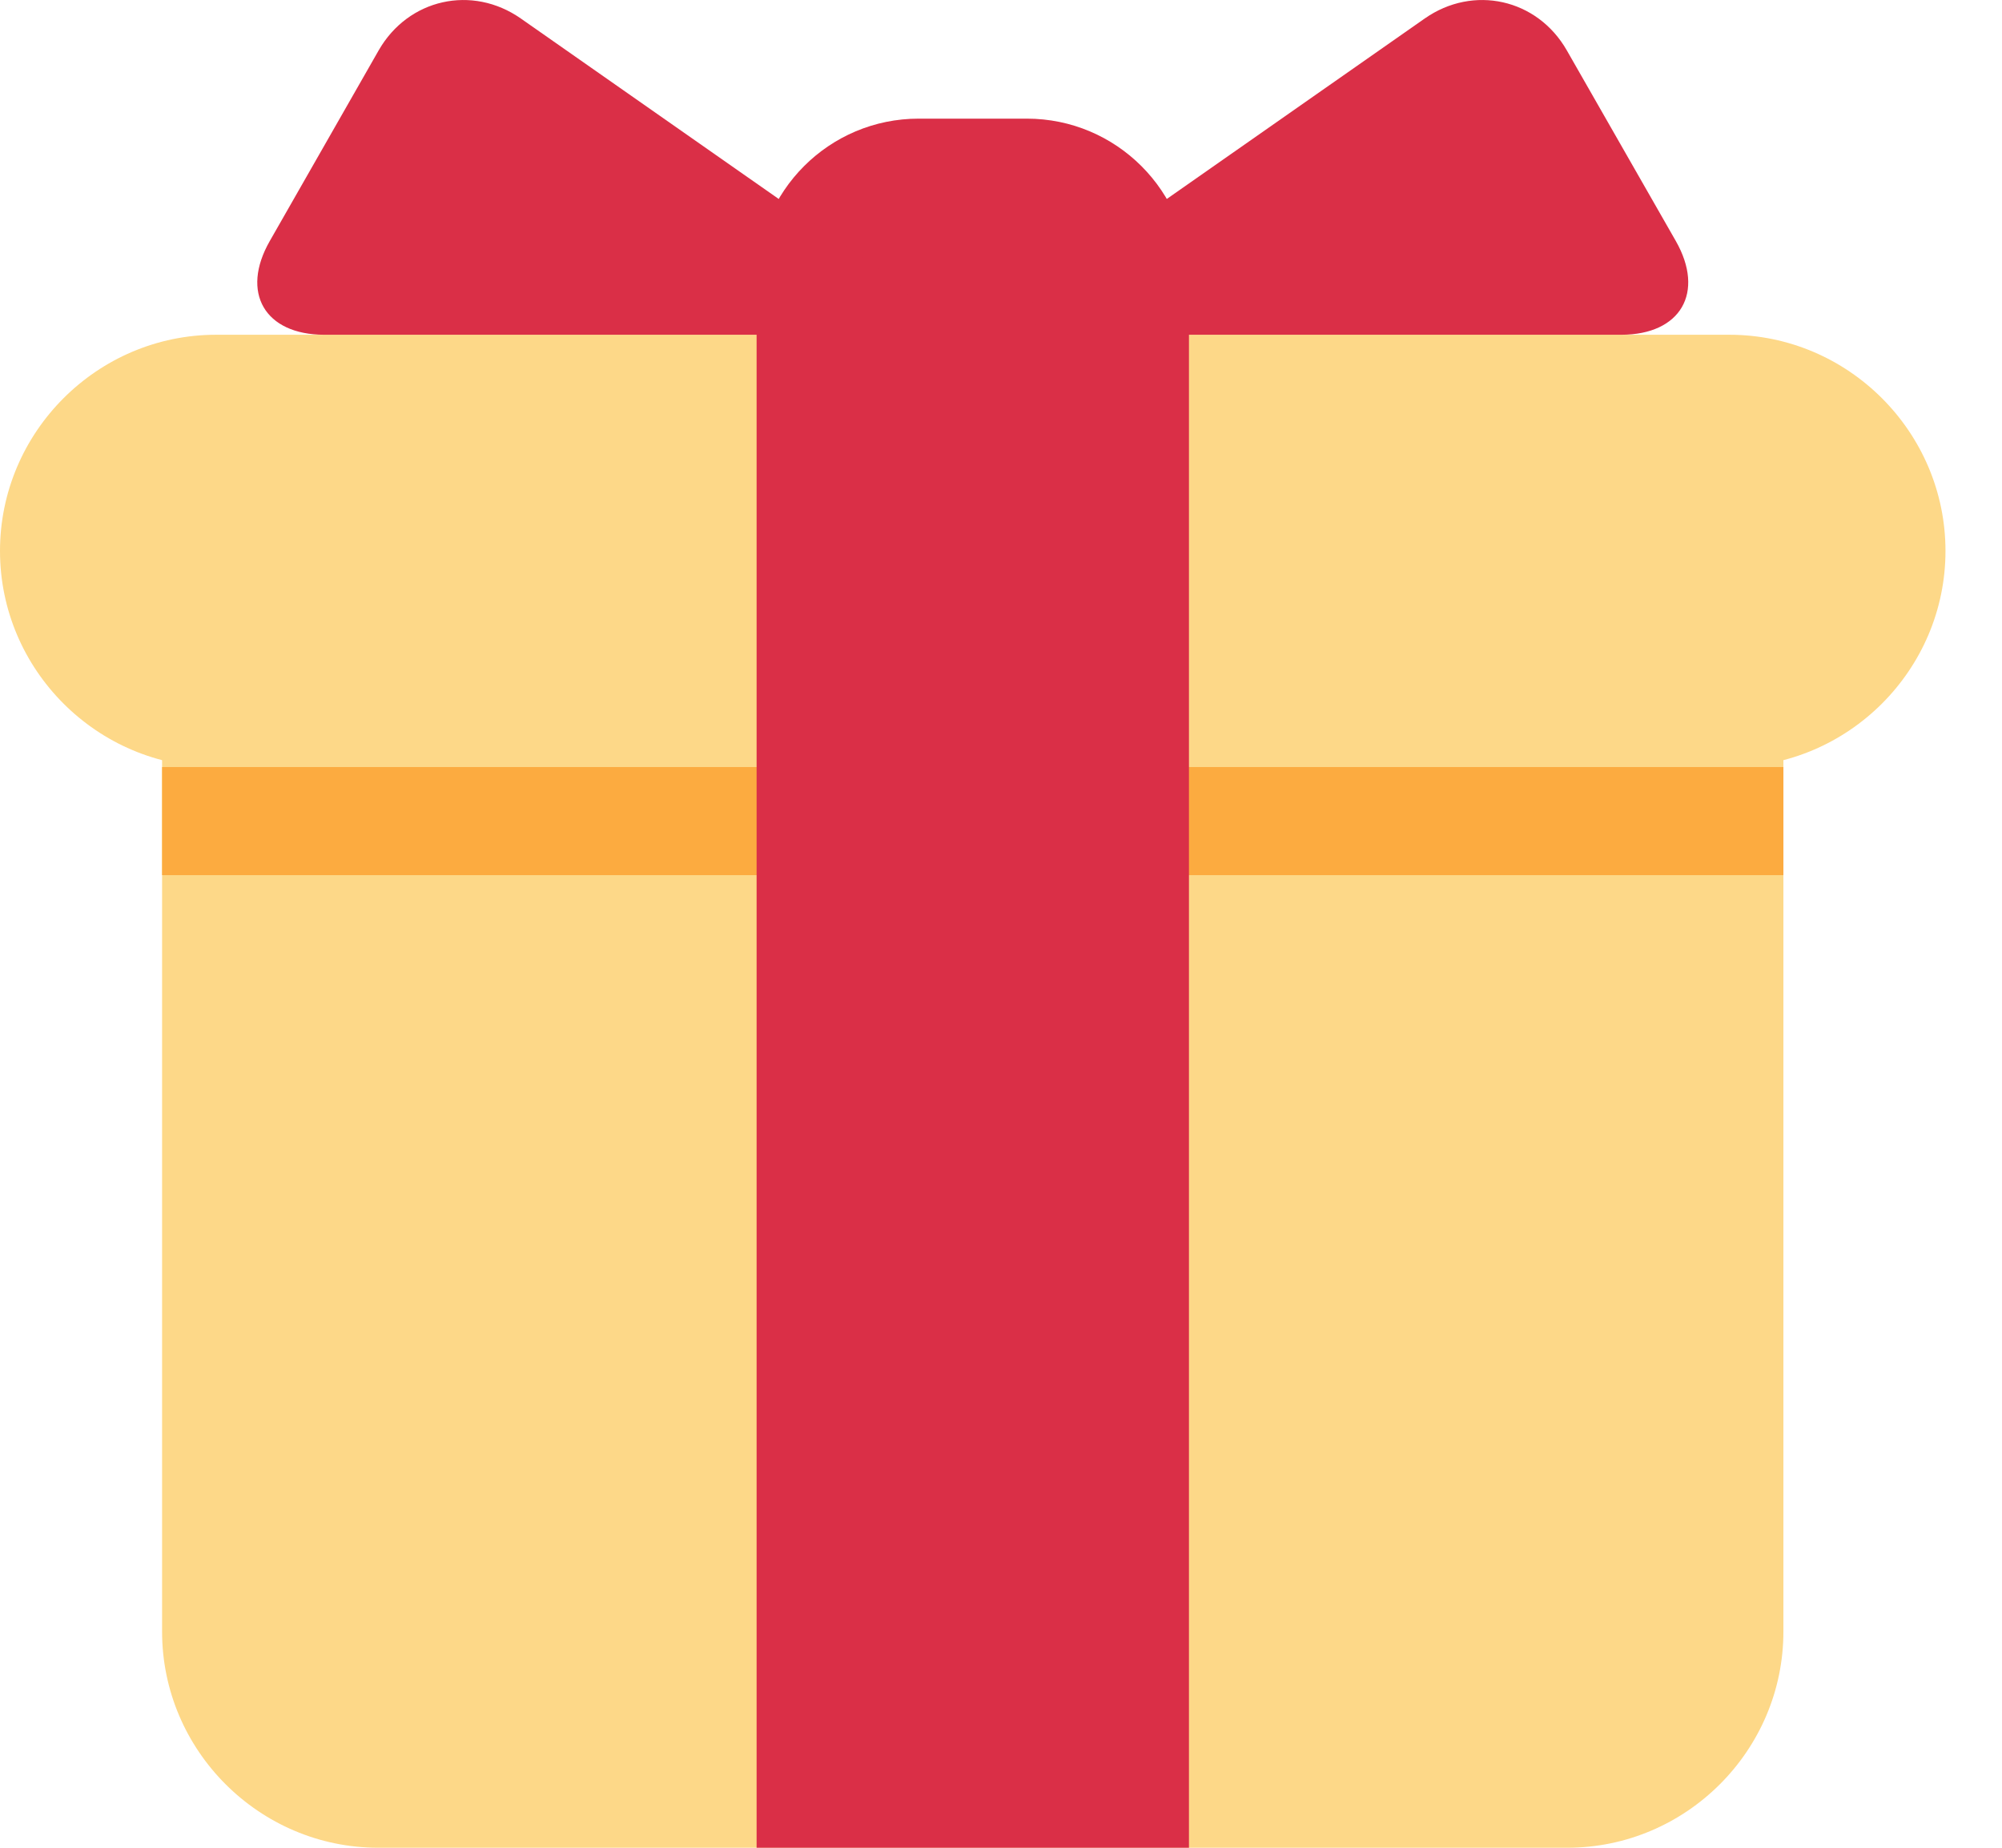
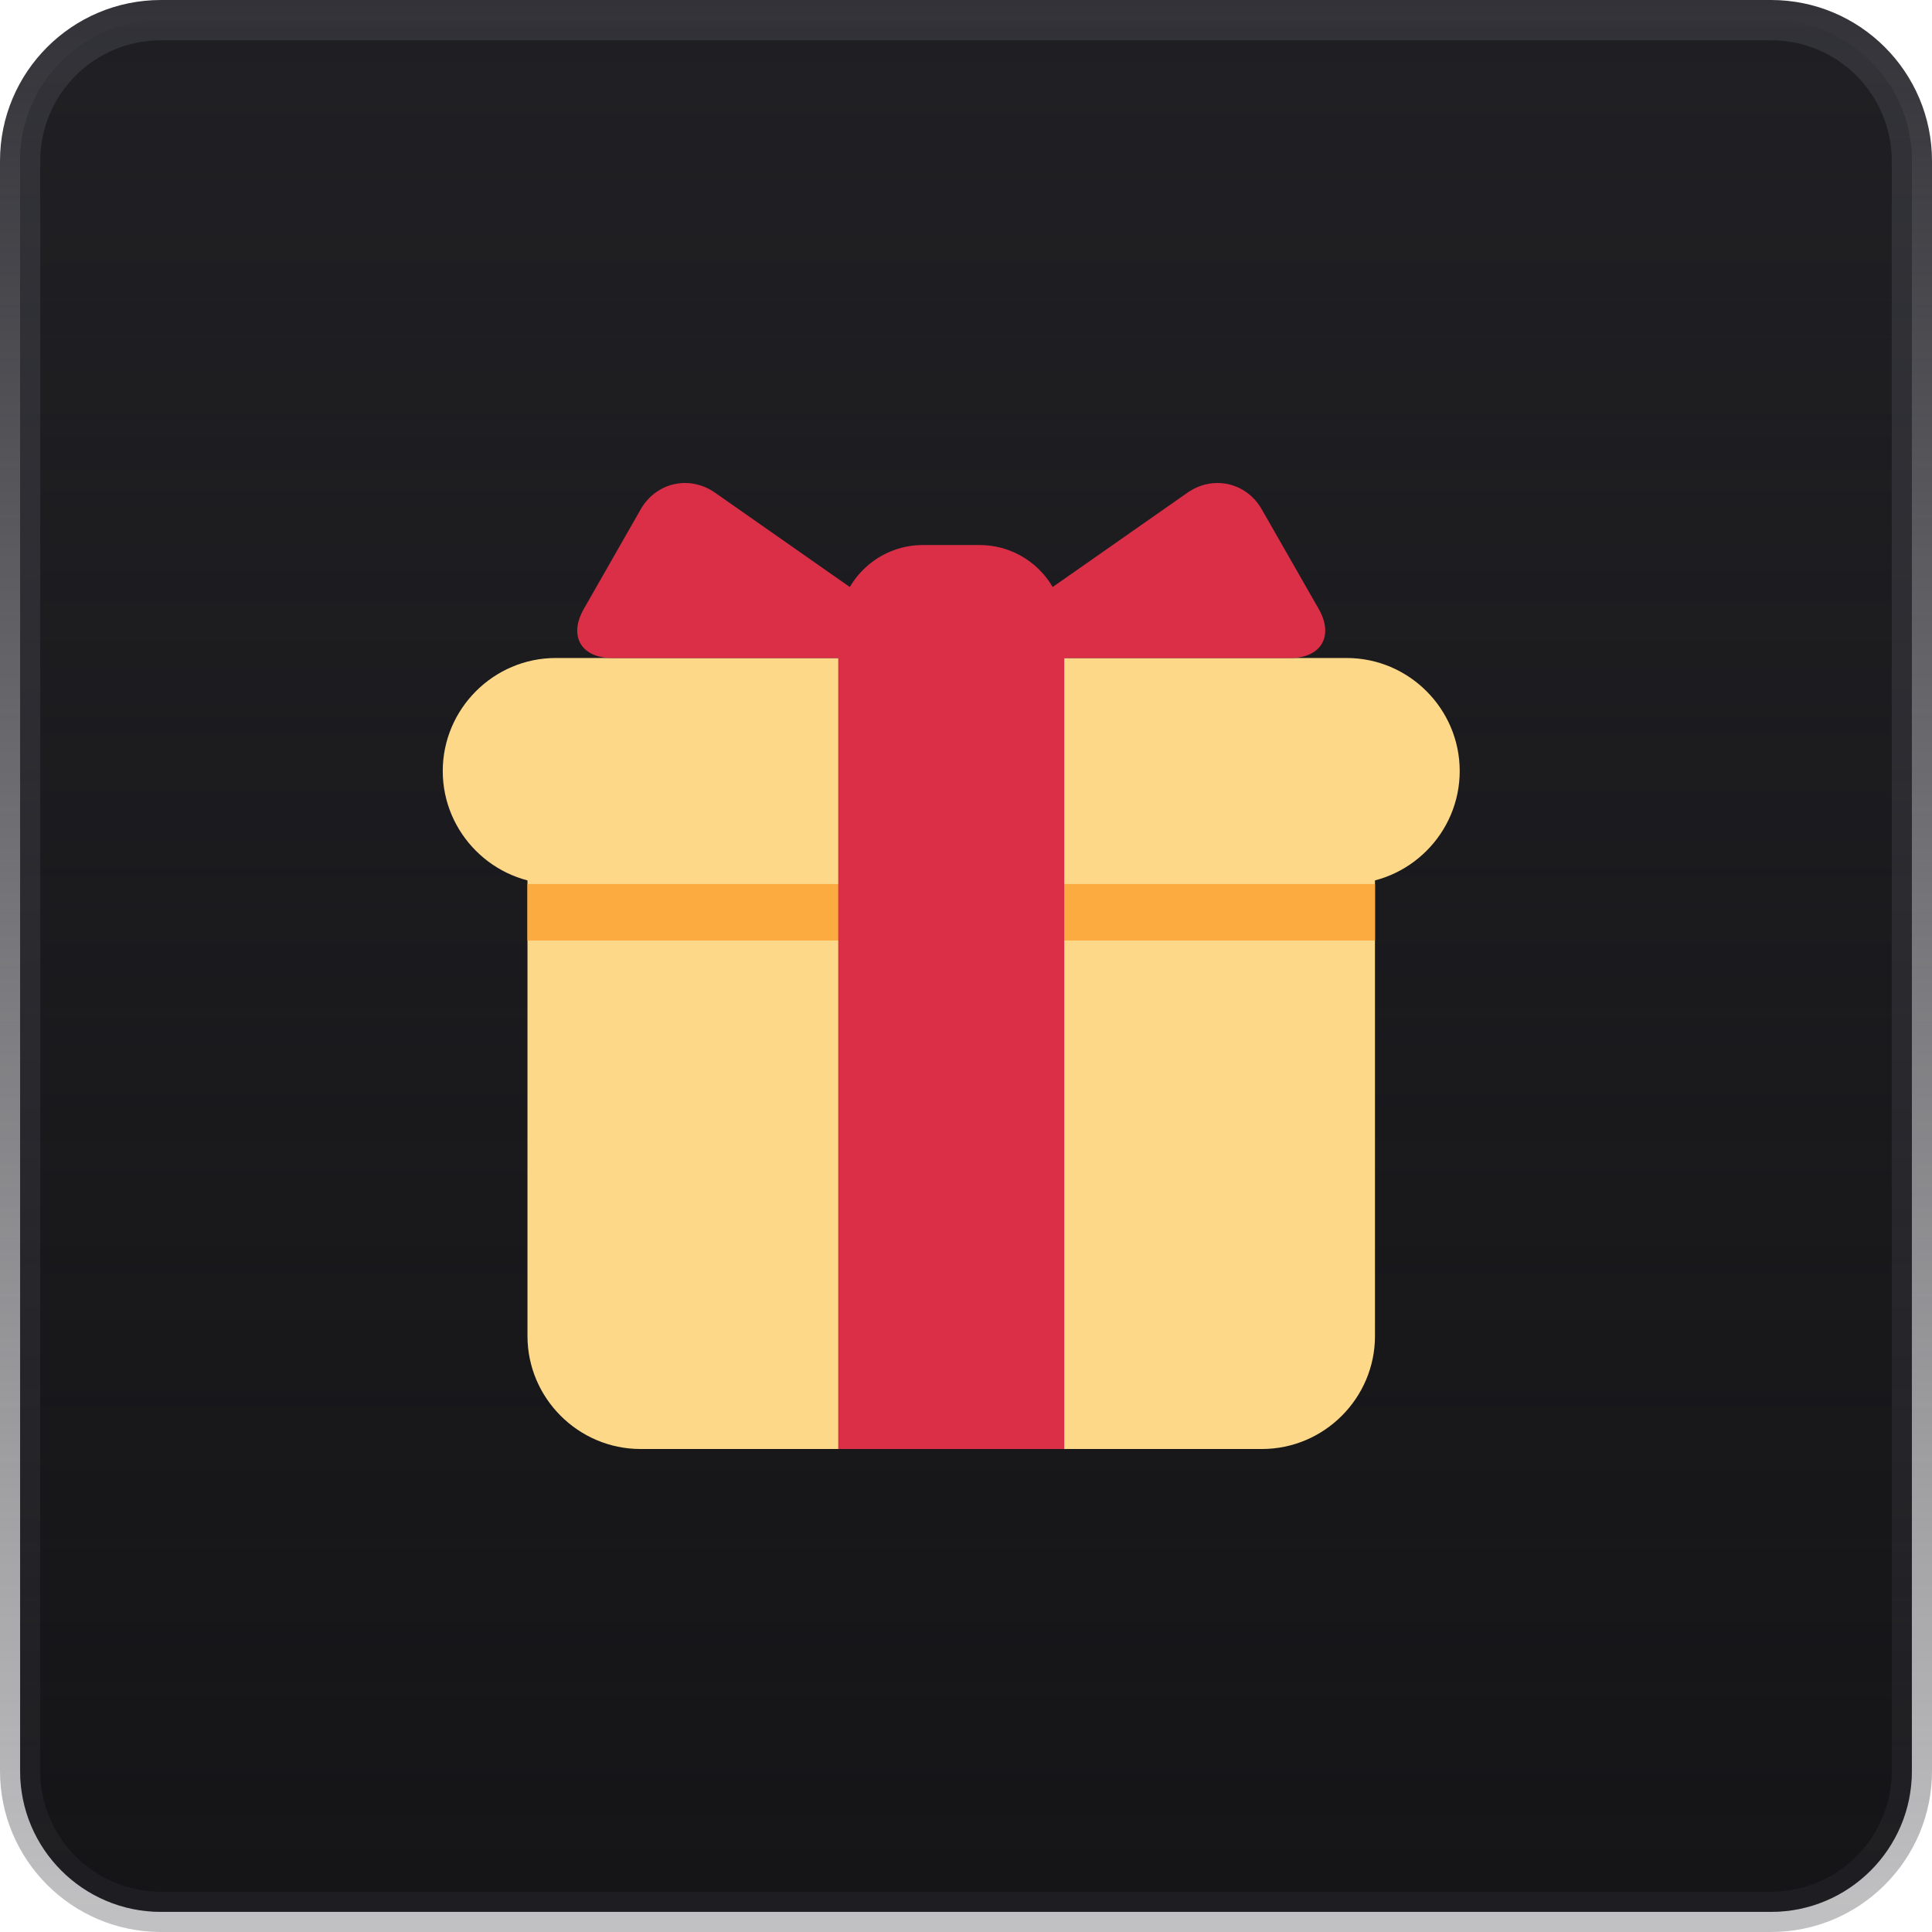
- <svg xmlns="http://www.w3.org/2000/svg" width="26" height="24" viewBox="0 0 26 24" fill="none">
-   <path d="M23.161 21.193C23.161 22.737 21.897 24 20.353 24H4.913C3.369 24 2.105 22.737 2.105 21.193V9.261C2.105 7.717 3.369 6.454 4.913 6.454H20.353C21.897 6.454 23.161 7.717 23.161 9.261V21.193Z" fill="#FDD888" />
-   <path d="M25.266 7.156C25.266 8.7 24.003 9.963 22.459 9.963H2.807C1.263 9.963 0 8.7 0 7.156C0 5.612 1.263 4.348 2.807 4.348H22.459C24.003 4.348 25.266 5.612 25.266 7.156Z" fill="#FDD888" />
-   <path d="M2.105 9.963H23.161V11.367H2.105V9.963Z" fill="#FCAB40" />
-   <path d="M13.335 1.541H11.931C10.768 1.541 9.826 2.484 9.826 3.647V24H15.441V3.647C15.441 2.484 14.498 1.541 13.335 1.541Z" fill="#DA2F47" />
-   <path d="M11.229 4.348C12.001 4.348 12.116 3.986 11.483 3.543L6.765 0.241C6.132 -0.202 5.302 -0.016 4.918 0.654L3.504 3.13C3.12 3.8 3.439 4.348 4.211 4.348H11.229ZM14.037 4.348C13.265 4.348 13.15 3.986 13.783 3.543L18.502 0.241C19.134 -0.202 19.965 -0.016 20.348 0.654L21.763 3.129C22.146 3.8 21.827 4.348 21.055 4.348H14.037Z" fill="#DA2F47" />
+ <svg xmlns="http://www.w3.org/2000/svg" width="48" height="48" viewBox="0 0 48 48" fill="none">
+   <rect x="0.5" y="0.5" width="47" height="47" rx="3.5" fill="#121214" />
+   <rect x="0.5" y="0.5" width="47" height="47" rx="3.5" fill="url(#paint0_linear_801_479)" />
+   <rect x="0.5" y="0.5" width="47" height="47" rx="3.5" stroke="url(#paint1_linear_801_479)" />
+   <path d="M34.161 33.193C34.161 34.737 32.897 36 31.353 36H15.913C14.369 36 13.105 34.737 13.105 33.193V21.261C13.105 19.717 14.369 18.454 15.913 18.454H31.353C32.897 18.454 34.161 19.717 34.161 21.261V33.193Z" fill="#FDD888" />
+   <path d="M36.266 19.156C36.266 20.7 35.003 21.963 33.459 21.963H13.807C12.263 21.963 11 20.7 11 19.156C11 17.612 12.263 16.348 13.807 16.348H33.459C35.003 16.348 36.266 17.612 36.266 19.156Z" fill="#FDD888" />
+   <path d="M13.105 21.963H34.161V23.367H13.105V21.963Z" fill="#FCAB40" />
+   <path d="M24.335 13.541H22.931C21.768 13.541 20.826 14.484 20.826 15.647V36H26.441V15.647C26.441 14.484 25.498 13.541 24.335 13.541Z" fill="#DA2F47" />
+   <path d="M22.229 16.349C23.001 16.349 23.116 15.986 22.483 15.543L17.765 12.241C17.132 11.798 16.302 11.984 15.918 12.654L14.504 15.13C14.12 15.8 14.439 16.349 15.211 16.349H22.229ZM25.037 16.349C24.265 16.349 24.15 15.986 24.783 15.543L29.502 12.241C30.134 11.798 30.965 11.984 31.348 12.654L32.763 15.129C33.146 15.8 32.827 16.349 32.055 16.349H25.037Z" fill="#DA2F47" />
+   <defs>
+     <linearGradient id="paint0_linear_801_479" x1="24" y1="0" x2="24" y2="48" gradientUnits="userSpaceOnUse">
+       <stop stop-color="#202024" />
+       <stop offset="1" stop-color="#202024" stop-opacity="0.2" />
+     </linearGradient>
+     <linearGradient id="paint1_linear_801_479" x1="24" y1="0" x2="24" y2="48" gradientUnits="userSpaceOnUse">
+       <stop stop-color="#323238" />
+       <stop offset="1" stop-color="#323238" stop-opacity="0.3" />
+     </linearGradient>
+   </defs>
</svg>
